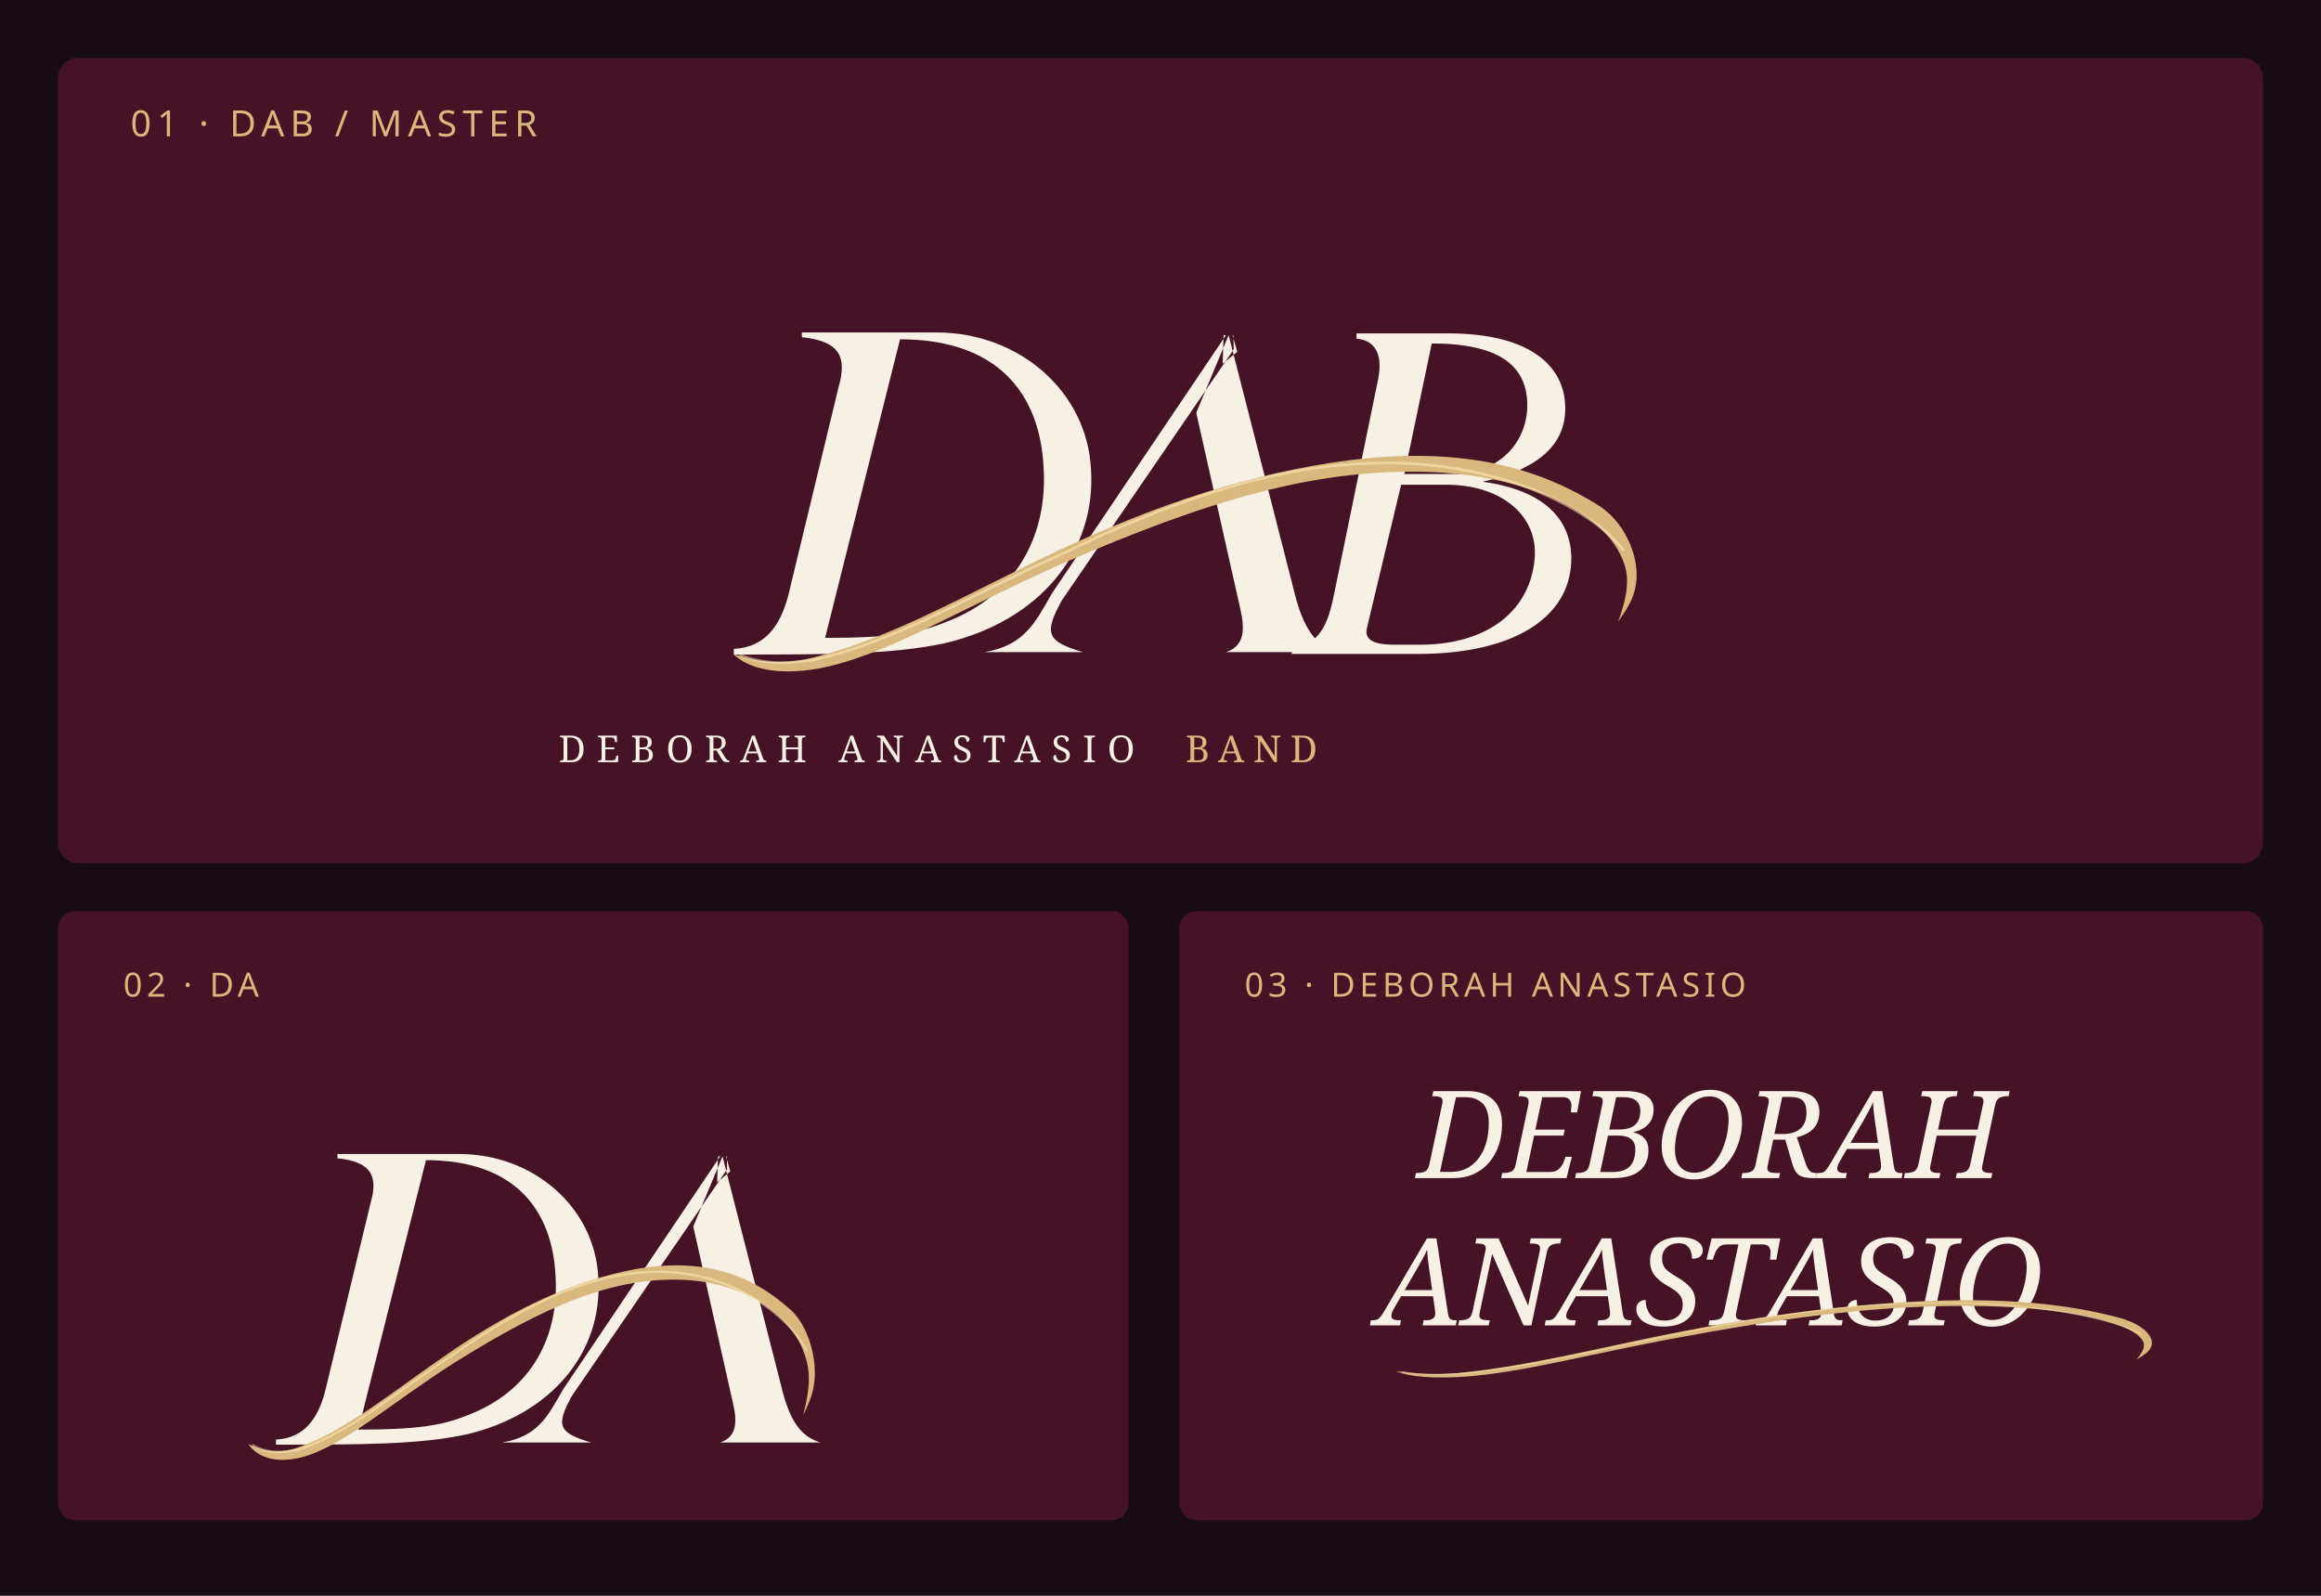
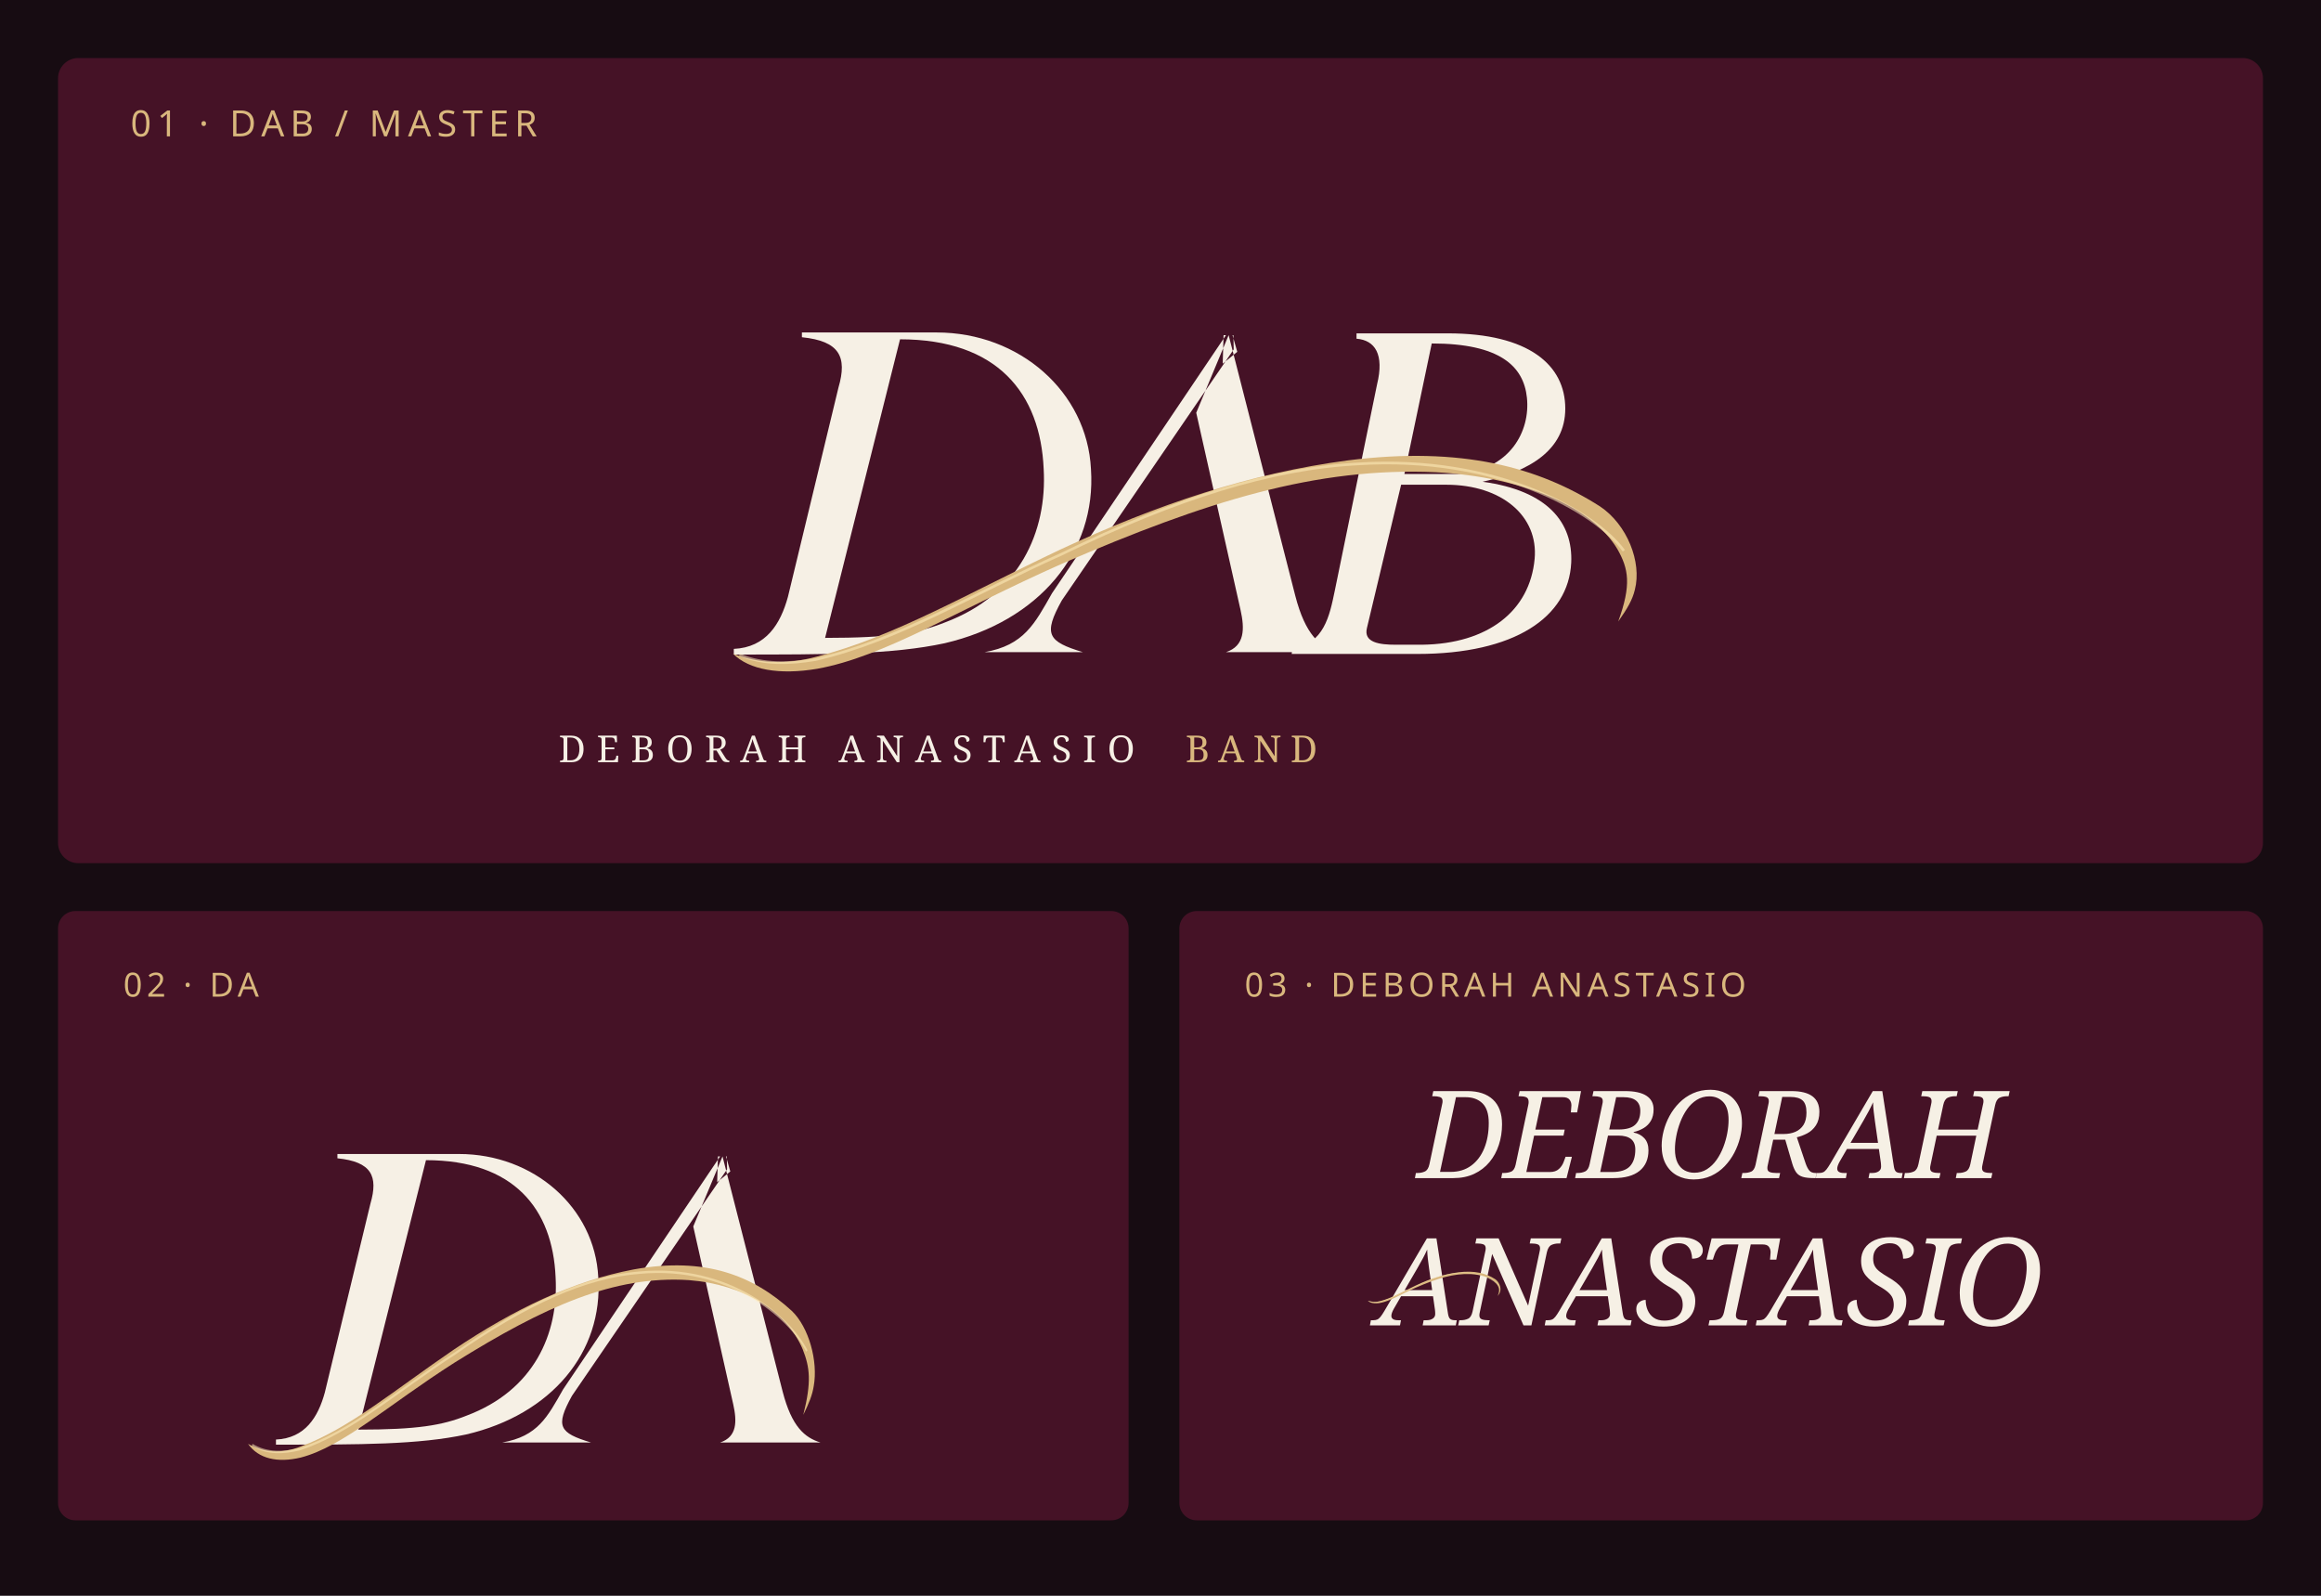
<svg xmlns="http://www.w3.org/2000/svg" viewBox="0 0 1600 1100" role="img" aria-label="DAB master approvato e derivazioni DA e Deborah Anastasio">
  <rect width="1600" height="1100" fill="#170C12" />
  <rect x="40" y="40" width="1520" height="555" rx="14" fill="#451226" />
  <text x="90" y="94" font-family="sans-serif" font-size="25" letter-spacing="4" fill="#D9B77D">01 · DAB / MASTER</text>
  <g transform="translate(397 99) scale(2.05)">
    <path d="M 76 63.5 L 121.3 63.5 C 149.2 63.5 171.9 83.5 173.2 109.4 C 175.1 137.4 155.7 160.6 124 168 C 106.3 171.8 85 171.8 53.1 171.8 L 53.1 169.9 C 64 169.4 68.8 161.5 71.3 152.4 L 88.3 82 C 91.3 71.7 88.7 66.4 76 65.1 Z M 109 65.8 L 83.8 166.2 C 105.8 166.2 115.1 164.6 124.1 161 C 149.2 151.6 158.5 130.5 157.3 109.4 C 156.2 84 141.8 65.8 109 65.8 Z" fill="#F6F0E5" fill-rule="evenodd" />
    <path d="M 137.4 171 C 150.7 168.7 154.3 161.4 160.1 151.2 L 218.6 64.4 L 221.1 64.4 L 221.2 69.2 L 163.4 153.6 C 157.1 165 158.6 167.4 170.5 171 Z M 219.5 64.4 L 241.9 152 C 245.3 165.2 250.2 169.2 256 171 L 218.6 171 C 225 168.9 224.9 163.1 223.5 156.8 L 208.6 90.5 Z M 217.8 64.4 L 220.8 64.4 L 222.4 70 L 217.5 74 Z" fill="#F6F0E5" fill-rule="evenodd" />
    <path d="M 266.2 63.8 L 293.2 63.8 C 320.5 63.8 332.7 74.5 332.7 89.1 C 332.7 103 320.7 110.2 304.9 113.7 C 327 116.7 335.3 127.6 334.7 140.9 C 333.8 159.3 315.6 171.6 283 171.6 L 240.7 171.6 L 240.9 170 C 251.6 168 253.4 159 255.2 150.3 L 269.4 81 C 271.9 70.8 268.7 66.1 262.5 65.6 L 262.5 63.8 Z M 287.8 67.2 L 278.6 111.1 L 296.3 111.1 C 314.2 109.9 321 96.6 319.8 85.4 C 318.7 74.9 310.8 67.2 287.8 67.2 Z M 277.5 114.7 L 266 162.9 C 264.8 167.8 270.3 168.5 275.6 168.5 L 284.6 168.5 C 306.6 168.2 320.8 157.2 322.4 139.6 C 323.7 125.3 311.4 114.7 292.7 114.7 Z" fill="#F6F0E5" fill-rule="evenodd" />
    <g>
      <path d="M 52.8 171.5 C 61.2 174.8 70.8 175.3 81 172.5 C 107.3 165.7 131.4 151.4 163.1 136.4 C 195.5 121.3 226.9 110.8 259.7 106.5 C 297.9 101.7 323.7 108.8 344.4 122 C 353.5 128.1 358.5 140.7 356.1 150 C 355.3 153.4 353.6 156.3 350.5 160.7 C 355 148.3 354 143 350.2 136.3 C 341.8 122.3 318.8 112.1 289.2 110.5 C 248.9 108.7 211.9 120.3 163.6 141.2 C 127.5 157.2 103.8 172.5 81.1 176.6 C 68.5 178.7 58.3 177 52.8 171.5 Z" fill="#D9B77D" />
      <path d="M 55 171.9 C 63.1 175.3 72 174.9 80.5 173.5 C 108.4 167.1 133 151.6 163.4 138 C 202 119.2 234 109.2 263 107.7 C 310 104.7 343 124 352.4 136.9" fill="none" stroke="#FFECBC" stroke-width=".9" opacity=".55" />
    </g>
    <text x="188" y="208" text-anchor="end" font-family="Didot,Georgia,serif" font-size="12.5" letter-spacing="3.7" fill="#F6F0E5">DEBORAH ANASTASIO</text>
    <text x="205" y="208" font-family="Didot,Georgia,serif" font-size="12.5" letter-spacing="3" fill="#D9B77D">BAND</text>
  </g>
  <rect x="40" y="628" width="738" height="420" rx="12" fill="#451226" />
  <rect x="813" y="628" width="747" height="420" rx="12" fill="#451226" />
  <text x="85" y="687" font-family="sans-serif" font-size="23" letter-spacing="3" fill="#D9B77D">02 · DA</text>
  <g transform="translate(92 678) scale(1.85)">
    <path d="M 76 63.5 L 121.3 63.5 C 149.2 63.5 171.9 83.5 173.2 109.4 C 175.1 137.4 155.7 160.6 124 168 C 106.3 171.8 85 171.8 53.1 171.8 L 53.1 169.9 C 64 169.4 68.8 161.5 71.3 152.4 L 88.3 82 C 91.3 71.7 88.7 66.4 76 65.1 Z M 109 65.8 L 83.8 166.2 C 105.8 166.2 115.1 164.6 124.1 161 C 149.2 151.6 158.5 130.5 157.3 109.4 C 156.2 84 141.8 65.8 109 65.8 Z" fill="#F6F0E5" fill-rule="evenodd" />
    <path d="M 137.4 171 C 150.7 168.7 154.3 161.4 160.1 151.2 L 218.6 64.4 L 221.1 64.4 L 221.2 69.2 L 163.4 153.6 C 157.1 165 158.6 167.4 170.5 171 Z M 219.5 64.4 L 241.9 152 C 245.3 165.2 250.2 169.2 256 171 L 218.6 171 C 225 168.9 224.9 163.1 223.5 156.8 L 208.6 90.5 Z M 217.8 64.4 L 220.8 64.4 L 222.4 70 L 217.5 74 Z" fill="#F6F0E5" fill-rule="evenodd" />
    <g transform="translate(6 0) scale(.695 1)">
      <path d="M 52.8 171.5 C 61.2 174.8 70.8 175.3 81 172.5 C 107.3 165.7 131.4 151.4 163.1 136.4 C 195.5 121.3 226.9 110.8 259.7 106.5 C 297.9 101.7 323.7 108.8 344.4 122 C 353.5 128.1 358.5 140.7 356.1 150 C 355.3 153.4 353.6 156.3 350.5 160.7 C 355 148.3 354 143 350.2 136.3 C 341.8 122.3 318.8 112.1 289.2 110.5 C 248.9 108.7 211.9 120.3 163.6 141.2 C 127.5 157.2 103.8 172.5 81.1 176.6 C 68.5 178.7 58.3 177 52.8 171.5 Z" fill="#D9B77D" />
      <path d="M 55 171.9 C 63.1 175.3 72 174.9 80.5 173.5 C 108.4 167.1 133 151.6 163.4 138 C 202 119.2 234 109.2 263 107.7 C 310 104.7 343 124 352.4 136.9" fill="none" stroke="#FFECBC" stroke-width=".9" opacity=".55" />
    </g>
  </g>
  <text x="858" y="687" font-family="sans-serif" font-size="23" letter-spacing="3" fill="#D9B77D">03 · DEBORAH ANASTASIO</text>
  <g transform="translate(829 712) scale(.7)">
    <text x="500" y="143" text-anchor="middle" font-family="Didot,Georgia,serif" font-style="italic" font-size="120" letter-spacing="-2" fill="#F6F0E5">DEBORAH</text>
    <text x="500" y="288" text-anchor="middle" font-family="Didot,Georgia,serif" font-style="italic" font-size="120" letter-spacing="-2" fill="#F6F0E5">ANASTASIO</text>
-     <g transform="translate(61 153) scale(2.45 1.05)">
+     <g id="anastasio-a-baffo" transform="translate(140 190) scale(0.43)">
      <path d="M 52.8 171.5 C 61.2 174.8 70.8 175.3 81 172.5 C 107.3 165.7 131.4 151.4 163.1 136.4 C 195.5 121.3 226.9 110.8 259.7 106.5 C 297.9 101.7 323.7 108.8 344.4 122 C 353.5 128.1 358.5 140.7 356.1 150 C 355.3 153.4 353.6 156.3 350.5 160.7 C 355 148.3 354 143 350.2 136.3 C 341.8 122.3 318.8 112.1 289.2 110.5 C 248.9 108.7 211.9 120.3 163.6 141.2 C 127.5 157.2 103.8 172.5 81.1 176.6 C 68.5 178.7 58.3 177 52.8 171.5 Z" fill="#D9B77D" />
      <path d="M 55 171.9 C 63.1 175.3 72 174.9 80.5 173.5 C 108.4 167.1 133 151.6 163.4 138 C 202 119.2 234 109.2 263 107.7 C 310 104.7 343 124 352.4 136.9" fill="none" stroke="#FFECBC" stroke-width=".9" opacity=".55" />
    </g>
  </g>
</svg>
